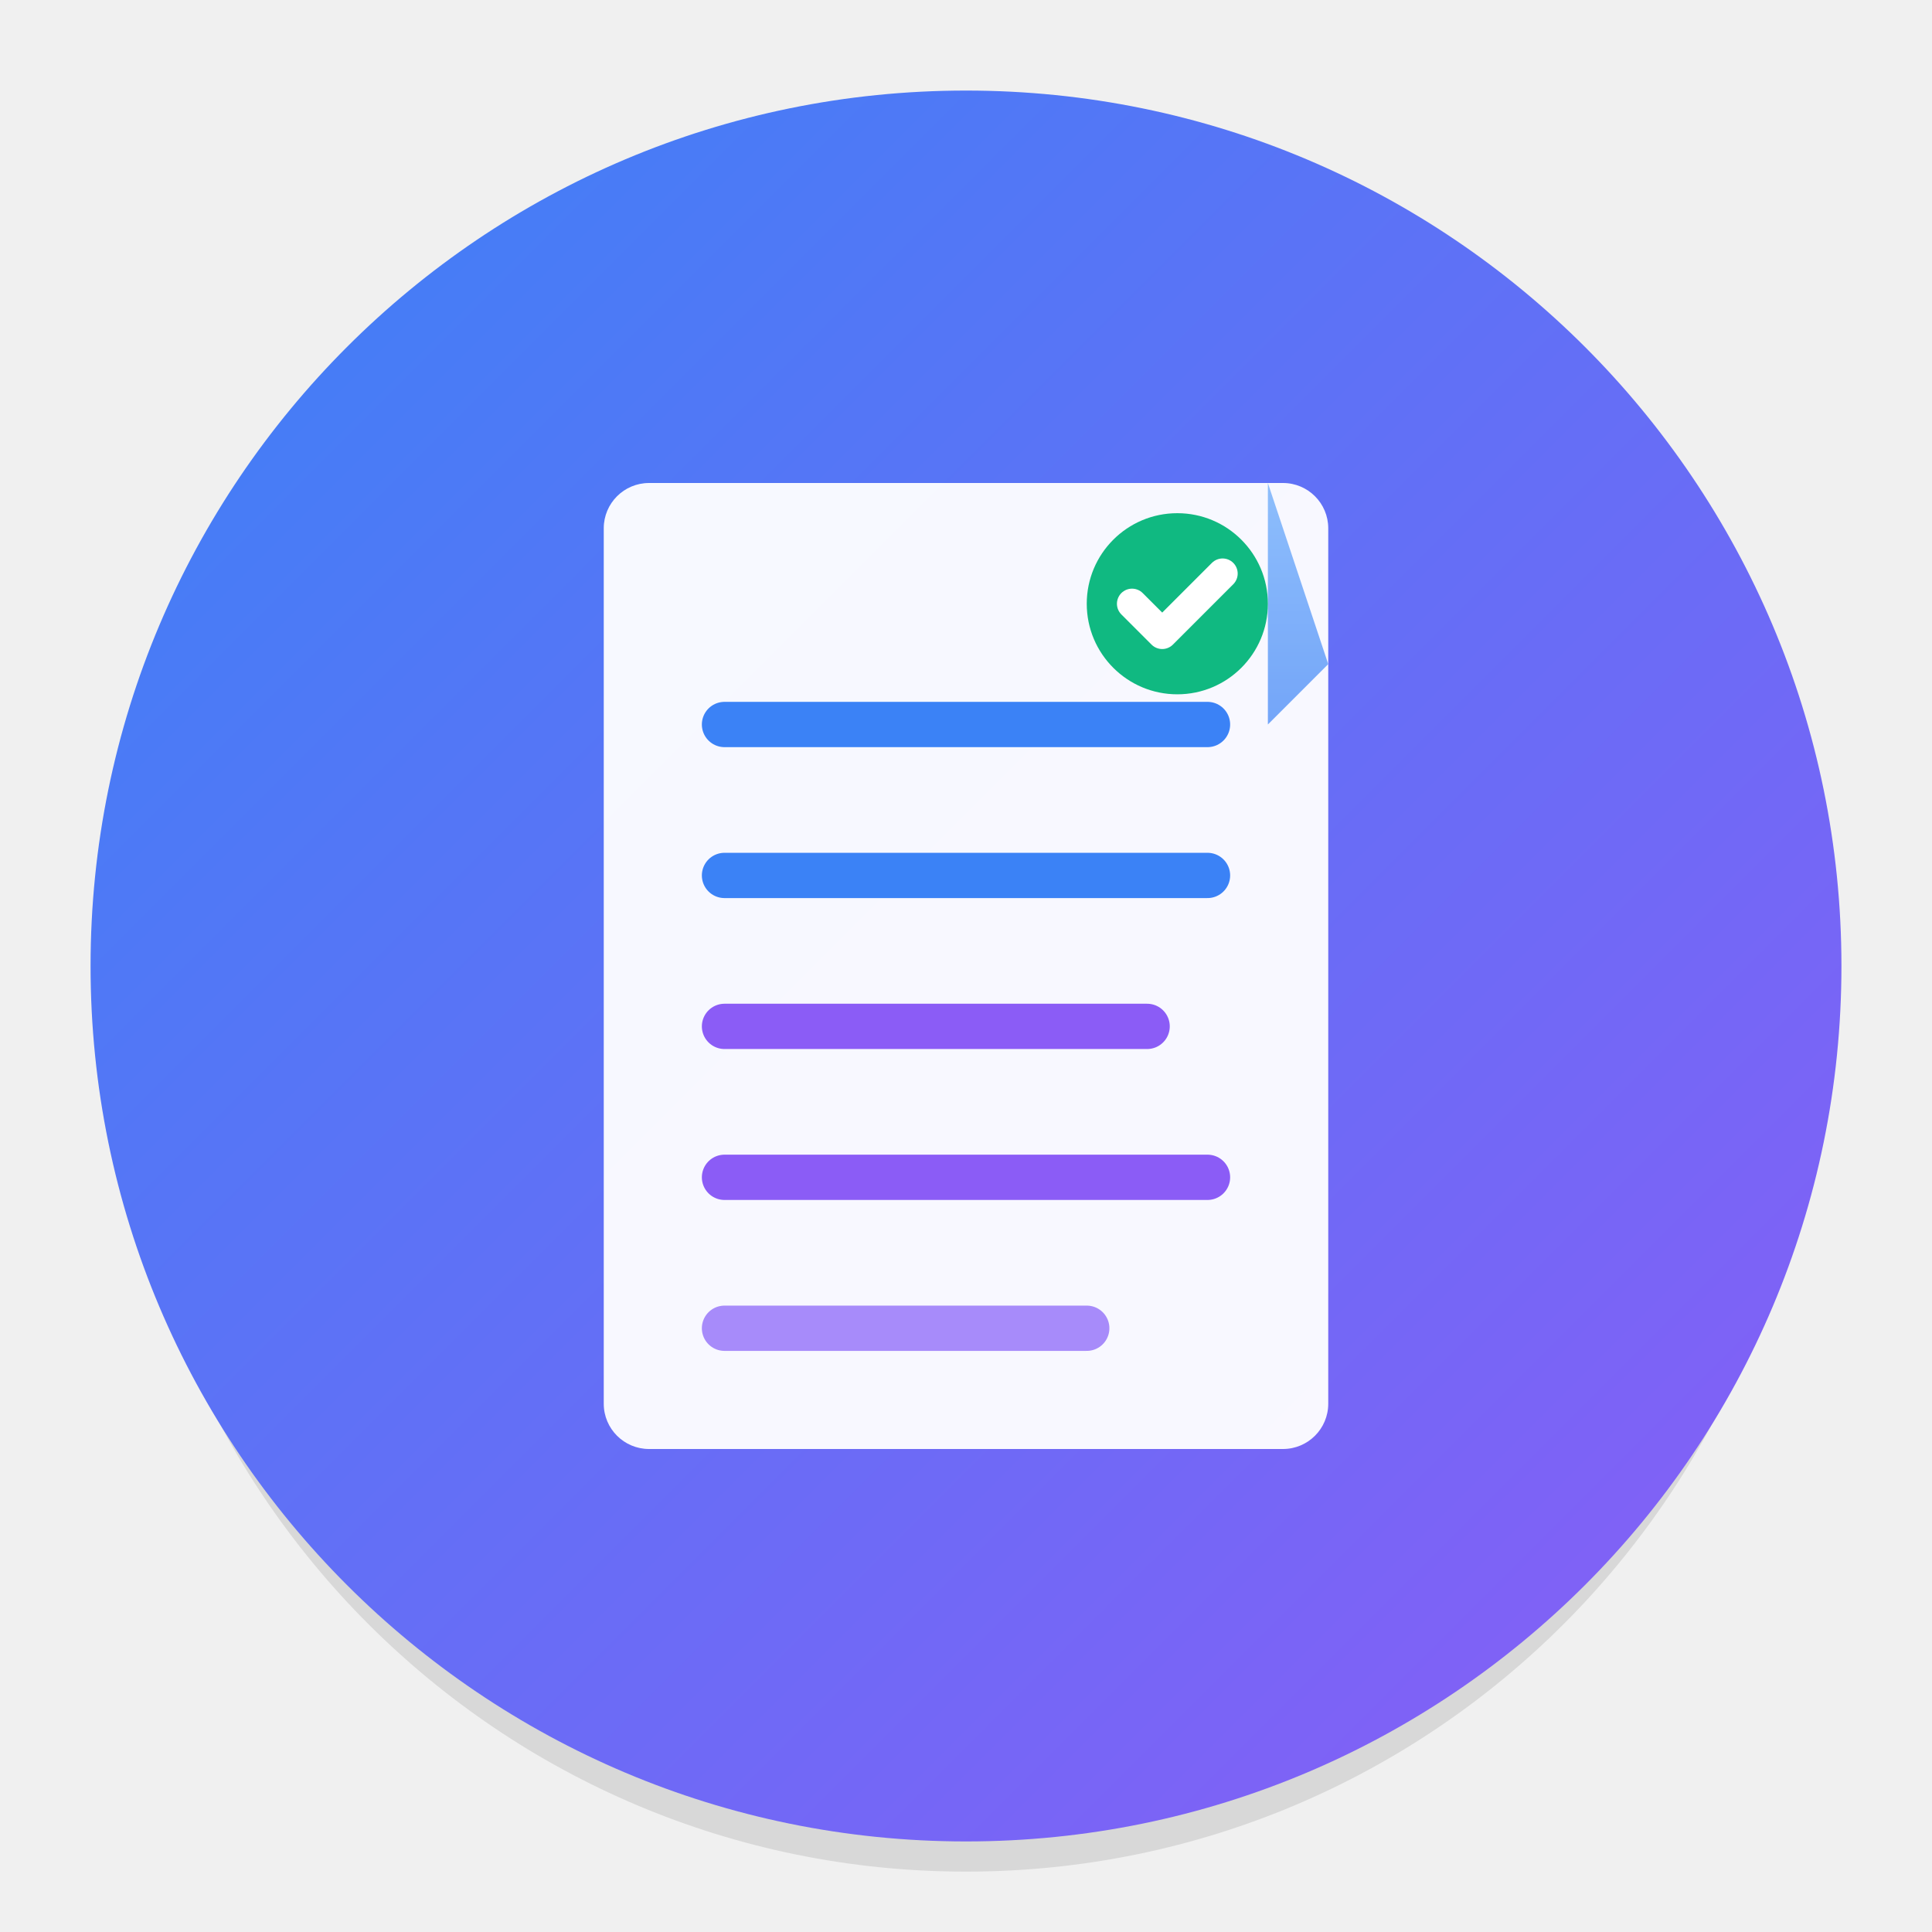
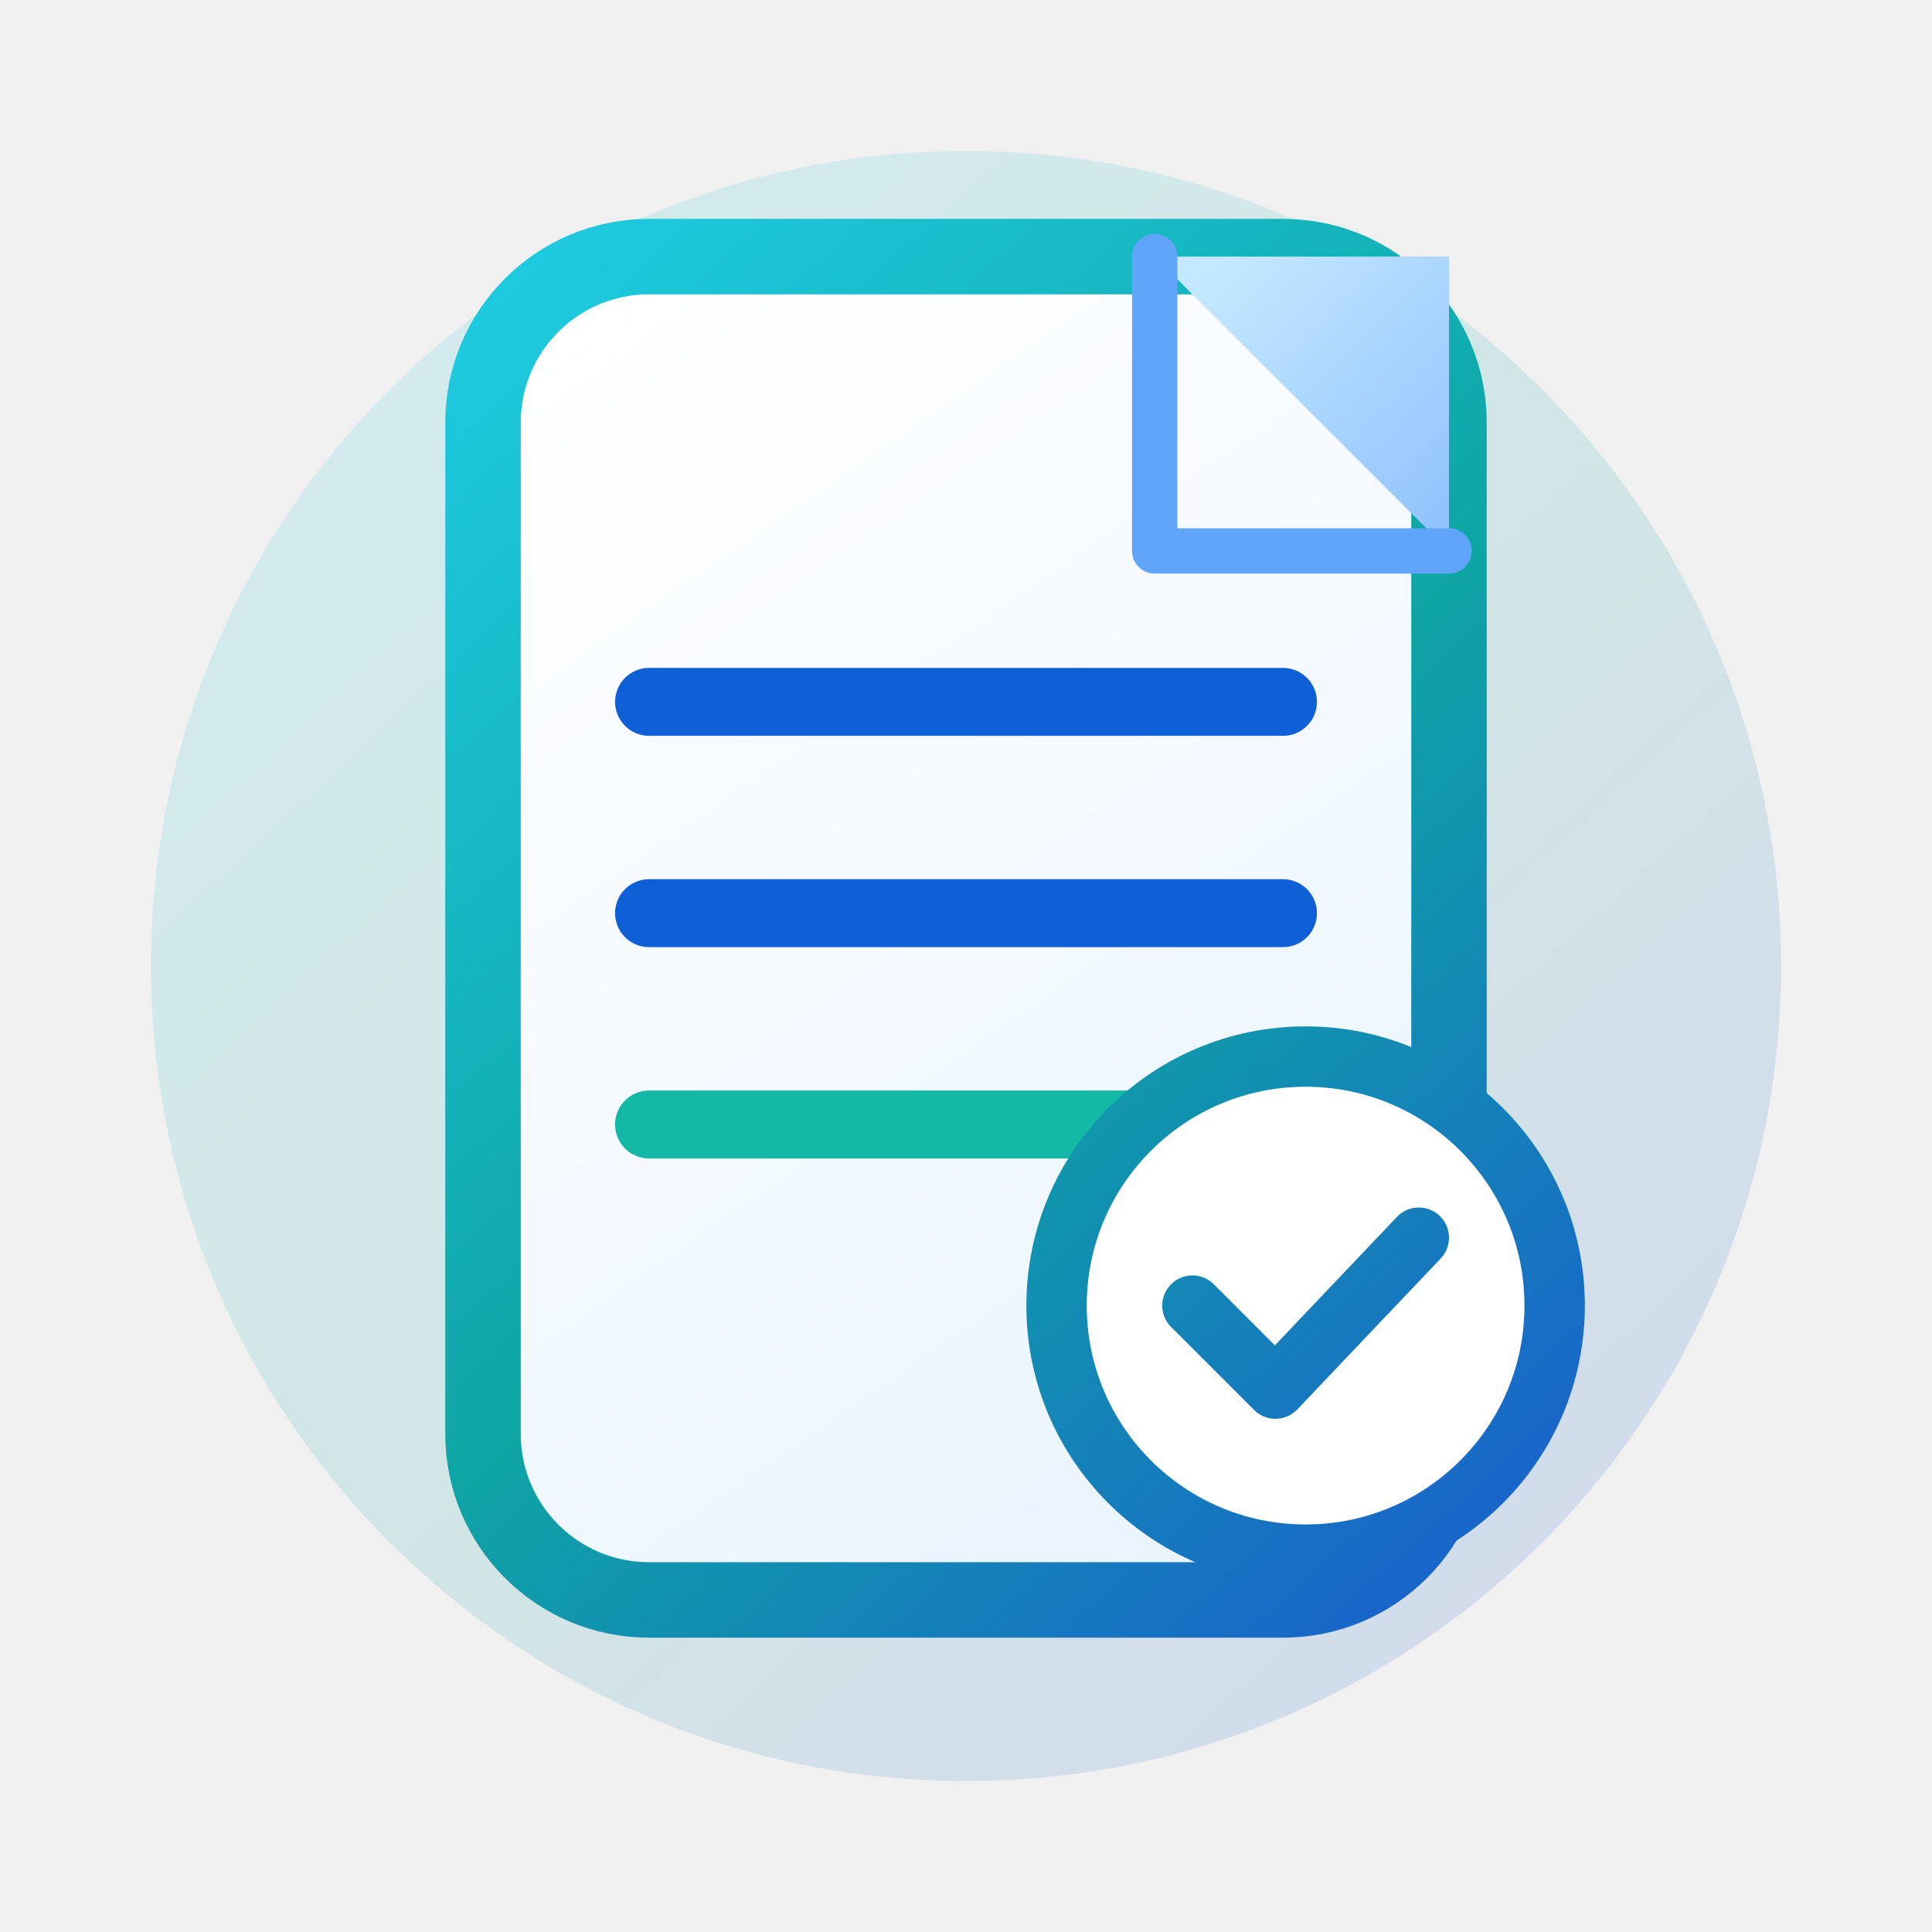
- <svg xmlns="http://www.w3.org/2000/svg" viewBox="0 0 128 128" fill="none">
+ <svg xmlns="http://www.w3.org/2000/svg" viewBox="0 0 256 256" fill="none">
  <defs>
-     <linearGradient id="grad1" x1="0%" y1="0%" x2="100%" y2="100%">
-       <stop offset="0%" style="stop-color:#3b82f6;stop-opacity:1" />
-       <stop offset="100%" style="stop-color:#8b5cf6;stop-opacity:1" />
+     <linearGradient id="bgGradient" x1="36" y1="28" x2="220" y2="228" gradientUnits="userSpaceOnUse">
+       <stop offset="0" stop-color="#22d3ee" />
+       <stop offset="0.52" stop-color="#0ea5a4" />
+       <stop offset="1" stop-color="#1d4ed8" />
    </linearGradient>
-     <linearGradient id="grad2" x1="0%" y1="0%" x2="0%" y2="100%">
-       <stop offset="0%" style="stop-color:#60a5fa;stop-opacity:1" />
-       <stop offset="100%" style="stop-color:#3b82f6;stop-opacity:1" />
+     <linearGradient id="paperGradient" x1="78" y1="40" x2="184" y2="194" gradientUnits="userSpaceOnUse">
+       <stop offset="0" stop-color="#ffffff" />
+       <stop offset="1" stop-color="#e9f4ff" />
+     </linearGradient>
+     <linearGradient id="foldGradient" x1="153" y1="44" x2="184" y2="74" gradientUnits="userSpaceOnUse">
+       <stop offset="0" stop-color="#c4e8ff" />
+       <stop offset="1" stop-color="#93c5fd" />
    </linearGradient>
  </defs>
-   <circle cx="64" cy="68" r="56" fill="rgba(0,0,0,0.1)" />
-   <circle cx="64" cy="64" r="58" fill="url(#grad1)" />
-   <g transform="translate(64, 64)">
-     <rect x="-24" y="-32" width="48" height="64" rx="3" fill="white" opacity="0.95" />
-     <path d="M 20 -32 L 20 -16 L 24 -20 Z" fill="url(#grad2)" opacity="0.7" />
-     <line x1="-16" y1="-16" x2="16" y2="-16" stroke="#3b82f6" stroke-width="3" stroke-linecap="round" />
-     <line x1="-16" y1="-6" x2="16" y2="-6" stroke="#3b82f6" stroke-width="3" stroke-linecap="round" />
-     <line x1="-16" y1="4" x2="12" y2="4" stroke="#8b5cf6" stroke-width="3" stroke-linecap="round" />
-     <line x1="-16" y1="14" x2="16" y2="14" stroke="#8b5cf6" stroke-width="3" stroke-linecap="round" />
-     <line x1="-16" y1="24" x2="8" y2="24" stroke="#a78bfa" stroke-width="3" stroke-linecap="round" />
-     <circle cx="14" cy="-24" r="6" fill="#10b981" />
-     <path d="M 11 -24 L 13 -22 L 17 -26" stroke="white" stroke-width="2" stroke-linecap="round" stroke-linejoin="round" fill="none" />
-   </g>
+   <circle cx="128" cy="128" r="108" fill="url(#bgGradient)" opacity="0.14" />
+   <rect x="64" y="34" width="128" height="178" rx="22" fill="url(#paperGradient)" stroke="url(#bgGradient)" stroke-width="10" />
+   <path d="M153 34L192 73V34H153Z" fill="url(#foldGradient)" />
+   <path d="M153 34V73H192" stroke="#60a5fa" stroke-width="6" stroke-linecap="round" stroke-linejoin="round" />
+   <line x1="86" y1="93" x2="170" y2="93" stroke="#0f5fd7" stroke-width="9" stroke-linecap="round" />
+   <line x1="86" y1="121" x2="170" y2="121" stroke="#0f5fd7" stroke-width="9" stroke-linecap="round" />
+   <line x1="86" y1="149" x2="150" y2="149" stroke="#14b8a6" stroke-width="9" stroke-linecap="round" />
+   <circle cx="173" cy="173" r="33" fill="#ffffff" stroke="url(#bgGradient)" stroke-width="8" />
+   <path d="M158 173L169 184L188 164" stroke="url(#bgGradient)" stroke-width="8" stroke-linecap="round" stroke-linejoin="round" />
</svg>
